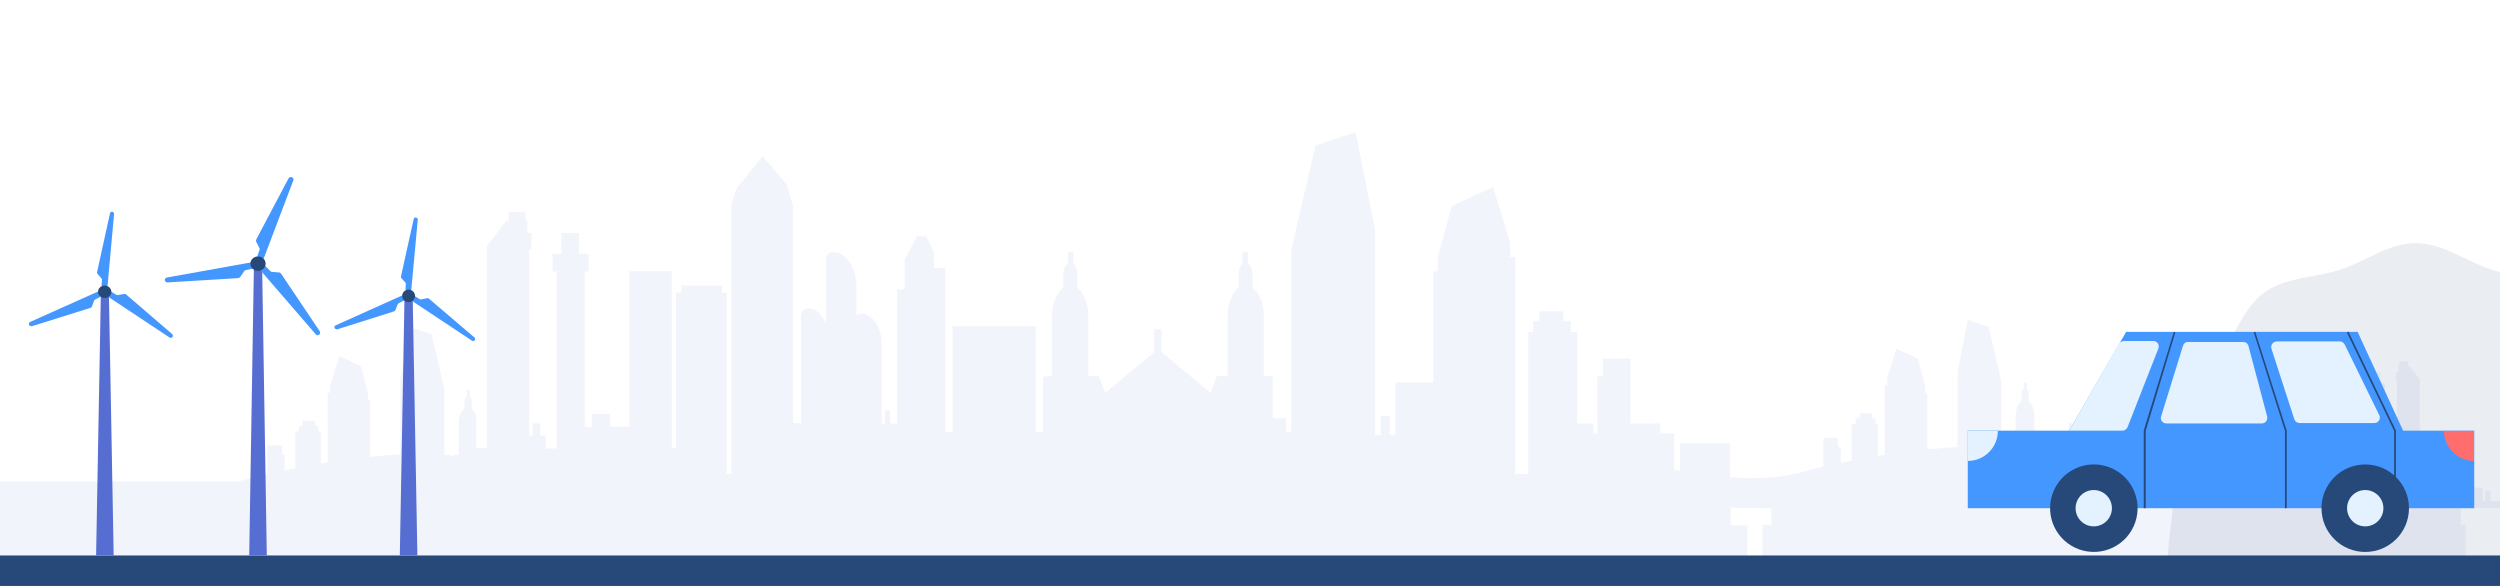
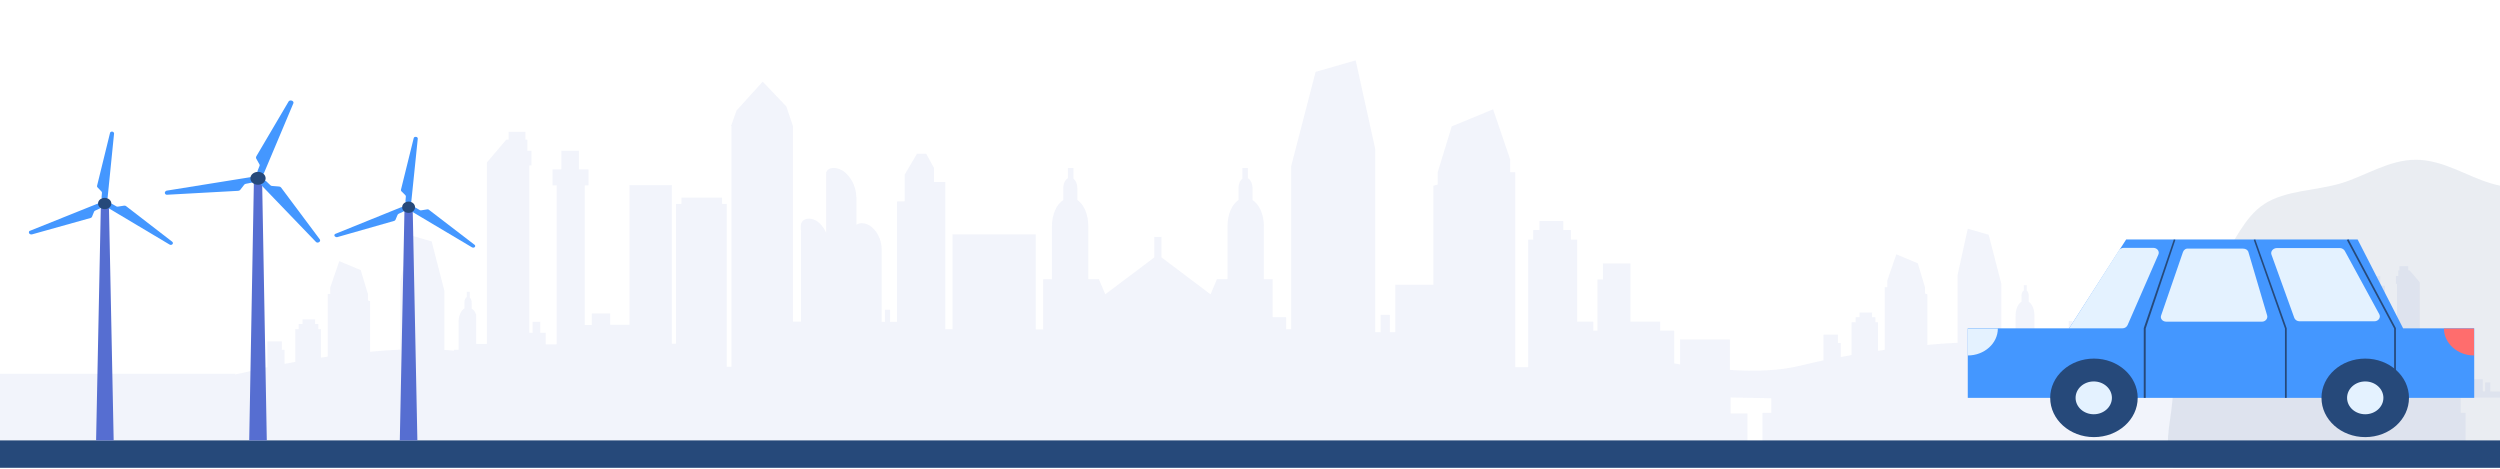
- <svg xmlns="http://www.w3.org/2000/svg" xmlns:xlink="http://www.w3.org/1999/xlink" version="1.1" id="Layer_1" x="0px" y="0px" viewBox="0 0 1280 300" style="enable-background:new 0 0 1280 300;" xml:space="preserve">
+ <svg xmlns="http://www.w3.org/2000/svg" xmlns:xlink="http://www.w3.org/1999/xlink" version="1.1" id="Layer_1" x="0px" y="0px" viewBox="0 0 1280 240" style="enable-background:new 0 0 1280 240;" xml:space="preserve">
  <style type="text/css">
	.st0{opacity:8.000000e-02;clip-path:url(#SVGID_2_);fill:#5870C9;enable-background:new    ;}
	.st1{opacity:0.1;clip-path:url(#SVGID_4_);}
	.st2{fill:#26497A;}
	.st3{clip-path:url(#SVGID_6_);fill:#26497A;}
	.st4{fill:#4497FF;}
	.st5{fill:#E4F2FF;}
	.st6{fill:#FF6D6D;}
	.st7{fill:#566ED1;}
</style>
  <g>
-     <defs>
-       <rect id="SVGID_1_" width="1280" height="300" />
-     </defs>
-     <clipPath id="SVGID_2_">
-       <use xlink:href="#SVGID_1_" style="overflow:visible;" />
-     </clipPath>
-     <path class="st0" d="M1275,256.5v-5.1h-2.6v5.1h-1.2v-6.9H1261v3.2h-1.2v-3.2h-2.7v3.2h-1.2v-15.6h-5.8v8.6h-3.6v2.3h-7.6v-53.9   l0,0l-5.3-6.9v3.3l0,0v-3.2h-0.6v-2.3h-4.5v2.3h-0.6v3.2h-0.6h-0.6v4.4h0.6v26.4c-1.9-1.3-4.4-2.3-7.3-3.3V201h1.1v-4.8h-1.1h-1.3   v-5.5h-4.7v5.5h-1.6h-1v4.8h1v15.3c-3.8-0.8-7.8-1.4-11.9-2V201h-11.3v11.8c-0.4-0.1-0.8-0.1-1.1-0.1v-5.9h-1.4v-1.9h-10.8v1.9   h-1.2v4.1c-0.4-0.1-0.8-0.1-1.2-0.1v-27.2h0.1l-1.4-4.6l-7-8.6l-6.3,7.3l-1.8,5.8l0,0v27.2c-1.2,0.1-2.5,0.2-3.7,0.3   c-0.5-0.1-1,0-1.6,0.1c-1.2,0.1-2.3,0.2-3.5,0.4V198c0-0.1,0-0.1,0-0.1v-0.1v-0.4l0,0c-0.4-2.1-3.3-2-5.2-0.1c-2,2.1-2.8,4.8-2.9,7   c0,0.1,0,0.1,0,0.1l0,0v8.1c-0.1,0-0.2,0-0.2,0c-0.9-0.6-2.3-0.4-3.4,0.5c-2.4,0.4-4.7,0.8-7.2,1.2v-8.5h-2v-4.1l0,0v-3.8l-3.3-6.2   h-2.4l-2.1,4.2v4.2h-3v16.6c-0.6,0.1-1.3,0.3-1.9,0.4v-1.4h-22.2v6.2c-1.5,0.3-2.9,0.6-4.3,1v-9.5c0-0.1,0-0.2,0-0.2   c0-3.5-1.2-6.4-3-7.7v-3.5c0-1.4-0.5-2.6-1.2-3v-3h-1.5v3.2c-0.6,0.5-1,1.6-1,2.9v3.5c-1.7,1.3-2.9,4.2-2.9,7.6v0.1l0,0V225   c-4.1,0.9-8.1,1.7-11.8,2.5l-5.8-4.9v-6.1l0,0h-1.8l0,0v6.1l-9.3,7.8c-1.7,0.2-3.3,0.4-4.8,0.5l-0.7-1.9h-2.8v-15.8l0,0v-0.1   c0-3.4-1.2-6.4-2.9-7.6V202c0-1.2-0.4-2.3-1-2.9v-3.2h-1.5v3c-0.7,0.4-1.2,1.6-1.2,3v3.5c-1.8,1.2-3,4.2-3,7.7c0,0.1,0,0.1,0,0.2   V229h-2.4v0.6c-1.6-0.2-3.2-0.4-4.9-0.5v-33.8l0,0l-6.5-28l-10.7-3.4l-5.2,26.3l0,0v5.1v4.8v28.8c-5,0.2-10.2,0.7-15.5,1.2v-28.8   l-1.2-0.4v-3.6l0,0l-3.7-13.7l-11-5.1l0,0l0,0l0,0v0.1l-4.6,14.8h7.2l0,0l0,0h-7.2v3.8H965v35.7c-1.2,0.2-2.3,0.4-3.5,0.6v-16.3   h-1.3v-2.9h-1.7v-2.7h-6.4v2.7h-2v2.9H948v18.7c-1.8,0.4-3.7,0.7-5.5,1.1v-8H941v-4.8h-7.4v4.8v9.9c-4.2,1-8.1,2-11.7,3   c-10.6,2.9-23.3,3.4-36.2,2.5V227h-25.5v14.2c-1-0.2-2-0.4-3-0.6v-18.7H850v-5.1h-15.2v-24.1v-9.1h-14.1v9.1h-2.8v29.2h-2.1v-5.1   h-8.3V170h-3.2v-5.5h-3.9v-5.1h-12.2v5.1H785v5.5h-2.6v72.7h-6.6V131.6h-2.6v-7.3h-13.9l0,0l0,0h13.9l-8.7-28.4v-0.1h-0.1l0,0l0,0   l-21.1,9.7l-7.2,26.2l0,0v7l-2.2,0.7v56.4h-19.5v27h-2.8v-9.9h-4.7v9.9h-2.8V221v-84v-9v-9.8l0,0l-10-50.4l-20.5,6.6L661.1,128l0,0   v93.1h-2.6v-6.9h-6.9v-21.6h-4.5v-30.1c0-0.1,0-0.2,0-0.3c0-6.7-2.4-12.4-5.8-14.8v-6.7c0-2.6-1-4.9-2.4-5.8v-5.8h-2.8v6.1   c-1.2,1-2,3.1-2,5.5v6.7c-3.3,2.5-5.6,8.1-5.6,14.7c0,0.1,0,0.1,0,0.1l0,0v30.3h-5.4l-3.3,8.7l-25.1-21v-11.7h-0.1h-3.5H591v11.7   l-25.1,21l-3.3-8.7h-5.4v-30.3l0,0c0-0.1,0-0.1,0-0.1c0-6.6-2.3-12.2-5.6-14.7v-6.7c0-2.4-0.8-4.5-2-5.5v-6.1h-2.8v5.8   c-1.4,0.9-2.4,3.1-2.4,5.8v6.7c-3.4,2.4-5.8,8.1-5.8,14.8c0,0.1,0,0.3,0,0.5v30h-4.5v28.6h-3.8V167h-42.6v54.1H484v-84h-5.8v-8   l-4-8.1h-4.7l-6.3,11.9v7.4v0.1v7.8h-3.9v68.7h-3.6V210h-2.6v6.9h-1.7v-41.3l0,0c0-4-1.3-9-4.9-12.6c-2.5-2.5-6-3.1-8-1.5v-15.9   h-0.1c0-0.1,0-0.2,0-0.3c-0.1-4.2-1.6-9.4-5.5-13.4c-3.6-3.7-9.2-3.9-10,0.2h0.1v0.8c0,0.1,0,0.2,0,0.2c0,0.1,0,0.2,0,0.3V166   c-0.8-2.1-2-4-3.6-5.7c-3.5-3.6-9.3-3.2-9.4,1.8c0,1.3,0,2.4,0.2,3.5h-0.1v51.1H406V105.3l0,0l-3.4-11.2L390.5,80l-13.4,16.5   l-2.8,8.8h0.2v137.3h-2.4v-92.8h-2.4v-3.6h-20.8v3.6h-2.8V251l0,0v-21.5H344v-90.6h-21.7v79.6h-9.9V212H303v6.6h-3.6V139h1.9v-9.1   h-1.9h-3v-10.6h-9v10.6H285h-2.1v9.1h2.1v90.6h-5.6V223h-2.8v-6.2h-3.9v6.2H271v-95.3h1.1v-8.4H271h-1V113h-1v-4.4h-8.6v4.4h-1.1   v6.2l0,0v-6.3l-10.1,13.3h0.1v103.3h-5.5v-16.7c-0.5-1.6-1.3-2.8-2.3-3.5v-3.5c0-1.2-0.4-2.3-1-2.9v-3.2H239v3   c-0.7,0.4-1.2,1.6-1.2,3v3.5c-1.8,1.2-3,4.2-3,7.7c0,0.1,0,0.1,0,0.2v15.7h-2.4v0.6c-1.6-0.2-3.2-0.4-4.9-0.5v-33.8l0,0l-6.5-28   l-10.7-3.4L205,194l0,0v5.1v4.8v28.8c-5,0.2-10.2,0.7-15.5,1.2v-28.8l-1.1-0.4v-3.6l0,0l-3.7-13.7l-11-5.1l0,0l0,0l0,0v0.1   l-4.6,14.8h7.2l0,0l0,0h-7.2v3.8h-1.3v35.7c-1.2,0.2-2.3,0.4-3.5,0.6V221H163v-2.9h-1.7v-2.7h-6.4v2.7h-2v2.9h-1.7v18.7   c-1.9,0.4-3.7,0.7-5.5,1.1v-8h-1.4V228h-7.4v4.8v9.9c-4.1,1-8.1,2-11.7,3c-1.6,0.4-3.2,0.8-4.8,1.1v-0.3H-2.3   c-0.4,0.1-0.8,0.2-1.3,0.2v41.9h123.4v0.2h123.6V300h651.3v-31h-8.6v-9.1l20.8,0.4v8.4h-4.5v16.2h4.5h353h2.5v-16.2h-2.5V260h12.5   h2.6h8.6v-3.4h-8.6V256.5z" />
-   </g>
-   <g>
-     <defs>
-       <rect id="SVGID_3_" width="1280" height="300" />
-     </defs>
-     <clipPath id="SVGID_4_">
-       <use xlink:href="#SVGID_3_" style="overflow:visible;" />
-     </clipPath>
-     <g class="st1">
-       <path class="st2" d="M1361.3,256.3c0-13.8,5-28.2,1-40.7c-4.2-12.9-16.9-21.6-24.7-32.4c-7.9-10.9-12.3-25.6-23.2-33.5    c-10.8-7.8-26.1-7.5-39-11.7c-12.5-4.1-24.6-13.5-38.5-13.5s-26,9.4-38.5,13.5c-12.9,4.2-28.2,3.9-39,11.7    c-10.9,7.9-15.3,22.6-23.2,33.5c-7.8,10.7-20.5,19.5-24.7,32.4c-4.1,12.5,1,26.9,1,40.7c0,13.8-5,28.2-1,40.7    c4.2,12.9,16.9,21.6,24.7,32.4c7.9,10.9,12.3,25.6,23.2,33.5c10.8,7.8,26.1,7.5,39,11.7c12.5,4.1,24.6,13.5,38.5,13.5    s26-9.4,38.5-13.5c12.9-4.2,28.2-3.9,39-11.7c10.9-7.9,15.3-22.6,23.2-33.5c7.8-10.7,20.5-19.5,24.7-32.4    C1366.3,284.5,1361.3,270.1,1361.3,256.3z" />
-     </g>
-   </g>
-   <g>
-     <defs>
-       <rect id="SVGID_5_" width="1280" height="300" />
-     </defs>
-     <clipPath id="SVGID_6_">
-       <use xlink:href="#SVGID_5_" style="overflow:visible;" />
-     </clipPath>
-     <rect y="284.4" class="st3" width="1280" height="15.6" />
-   </g>
-   <g>
    <g>
-       <polygon class="st4" points="1230.4,220.5 1207.1,169.9 1088.6,169.9 1059.4,220.5 1007.5,220.5 1007.5,260.2 1266.8,260.2     1266.8,220.5   " />
-       <path class="st5" d="M1007.5,236L1007.5,236c8.5,0,15.4-6.9,15.4-15.4l0,0h-15.4V236z" />
-       <path class="st5" d="M1084.9,176l-25.5,44.5h27.3c1.1,0,2.1-0.7,2.6-1.8l15.8-40.3c0.7-1.8-0.6-3.8-2.6-3.8h-15.1    C1086.3,174.7,1085.5,175.2,1084.9,176z" />
-       <path class="st5" d="M1117.7,177l-11.2,36.2c-0.6,1.8,0.7,3.6,2.7,3.6h48.9c1.8,0,3.1-1.8,2.7-3.5l-9.6-36.2c-0.3-1.2-1.4-2-2.7-2    h-28.1C1119.2,174.9,1118.1,175.8,1117.7,177z" />
-       <path class="st5" d="M1163,178.6l11.7,36.1c0.4,1.1,1.5,1.9,2.6,1.9h38.4c2,0,3.4-2.1,2.5-4l-17.7-36.2c-0.5-0.9-1.5-1.6-2.5-1.6    h-32.3C1163.7,174.9,1162.4,176.8,1163,178.6z" />
-       <g>
-         <polygon class="st2" points="1170.8,260.2 1169.9,260.2 1169.9,220.6 1153.9,170.1 1154.7,169.9 1170.8,220.5    " />
-       </g>
-       <ellipse transform="matrix(0.329 -0.9443 0.9443 0.329 473.7175 1186.998)" class="st2" cx="1072.1" cy="260.1" rx="22.4" ry="22.4" />
-       <circle class="st5" cx="1072" cy="260.2" r="9.3" />
-       <g>
-         <polygon class="st2" points="1098.6,260.2 1097.6,260.2 1097.6,220.4 1113,169.9 1113.8,170.1 1098.6,220.6    " />
-       </g>
-       <g>
-         <polygon class="st2" points="1226.7,247.3 1225.8,247.3 1225.8,220.6 1201.6,170.2 1202.4,169.8 1226.7,220.4    " />
-       </g>
-       <circle class="st2" cx="1211" cy="260.2" r="22.4" />
-       <circle class="st5" cx="1211" cy="260.2" r="9.3" />
-       <path class="st6" d="M1266.7,236L1266.7,236v-15.4h-15.4l0,0C1251.3,229.1,1258.3,236,1266.7,236z" />
+       <defs>
+         <rect id="SVGID_1_" y="-30" width="1280" height="269.5" />
+       </defs>
+       <clipPath id="SVGID_2_">
+         <use xlink:href="#SVGID_1_" style="overflow:visible;" />
+       </clipPath>
+       <path class="st0" d="M1275,200.4v-4.6h-2.6v4.6h-1.2v-6.2H1261v2.9h-1.2v-2.9h-2.7v2.9h-1.2v-14h-5.8v7.7h-3.6v2.1h-7.6v-48.4l0,0    l-5.3-6.2v3l0,0v-2.9h-0.6v-2.1h-4.5v2.1h-0.6v2.9h-0.6h-0.6v4h0.6v23.7c-1.9-1.2-4.4-2.1-7.3-3v-15.4h1.1v-4.3h-1.1h-1.3v-4.9    h-4.7v4.9h-1.6h-1v4.3h1v13.7c-3.8-0.7-7.8-1.3-11.9-1.8v-11.9h-11.3v10.6c-0.4-0.1-0.8-0.1-1.1-0.1v-5.3h-1.4v-1.7h-10.8v1.7    h-1.2v3.7c-0.4-0.1-0.8-0.1-1.2-0.1v-24.4h0.1l-1.4-4.1l-7-7.7l-6.3,6.6l-1.8,5.2l0,0v24.4c-1.2,0.1-2.5,0.2-3.7,0.3    c-0.5-0.1-1,0-1.6,0.1c-1.2,0.1-2.3,0.2-3.5,0.4v-12.1c0-0.1,0-0.1,0-0.1v-0.1v-0.4l0,0c-0.4-1.9-3.3-1.8-5.2-0.1    c-2,1.9-2.8,4.3-2.9,6.3c0,0.1,0,0.1,0,0.1l0,0v7.3c-0.1,0-0.2,0-0.2,0c-0.9-0.5-2.3-0.4-3.4,0.4c-2.4,0.4-4.7,0.7-7.2,1.1v-7.6    h-2v-3.7l0,0v-3.4l-3.3-5.6h-2.4l-2.1,3.8v3.8h-3v14.9c-0.6,0.1-1.3,0.3-1.9,0.4v-1.3h-22.2v5.6c-1.5,0.3-2.9,0.5-4.3,0.9v-8.5    c0-0.1,0-0.2,0-0.2c0-3.1-1.2-5.7-3-6.9v-3.1c0-1.3-0.5-2.3-1.2-2.7V146h-1.5v2.9c-0.6,0.4-1,1.4-1,2.6v3.1    c-1.7,1.2-2.9,3.8-2.9,6.8v0.1l0,0v10.6c-4.1,0.8-8.1,1.5-11.8,2.2l-5.8-4.4v-5.5l0,0h-1.8l0,0v5.5l-9.3,7    c-1.7,0.2-3.3,0.4-4.8,0.4l-0.7-1.7h-2.8v-14.2l0,0v-0.1c0-3.1-1.2-5.7-2.9-6.8v-3.1c0-1.1-0.4-2.1-1-2.6V146h-1.5v2.7    c-0.7,0.4-1.2,1.4-1.2,2.7v3.1c-1.8,1.1-3,3.8-3,6.9c0,0.1,0,0.1,0,0.2v14.1h-2.4v0.5c-1.6-0.2-3.2-0.4-4.9-0.4v-30.4l0,0    l-6.5-25.2l-10.7-3.1l-5.2,23.6l0,0v4.6v4.3v25.9c-5,0.2-10.2,0.6-15.5,1.1v-25.9l-1.2-0.4v-3.2l0,0l-3.7-12.3l-11-4.6l0,0l0,0    l0,0v0.1l-4.6,13.3h7.2l0,0l0,0h-7.2v3.4H965v32.1c-1.2,0.2-2.3,0.4-3.5,0.5v-14.6h-1.3v-2.6h-1.7v-2.4h-6.4v2.4h-2v2.6H948v16.8    c-1.8,0.4-3.7,0.6-5.5,1v-7.2H941v-4.3h-7.4v4.3v8.9c-4.2,0.9-8.1,1.8-11.7,2.7c-10.6,2.6-23.3,3.1-36.2,2.2v-15.6h-25.5v12.8    c-1-0.2-2-0.4-3-0.5v-16.8H850v-4.6h-15.2v-21.6v-8.2h-14.1v8.2h-2.8v26.2h-2.1v-4.6h-8.3v-42h-3.2v-4.9h-3.9v-4.6h-12.2v4.6H785    v4.9h-2.6V188h-6.6V88.2h-2.6v-6.6h-13.9l0,0l0,0h13.9l-8.7-25.5v-0.1h-0.1l0,0l0,0l-21.1,8.7l-7.2,23.5l0,0v6.3l-2.2,0.6v50.7    h-19.5v24.3h-2.8v-8.9h-4.7v8.9h-2.8v-1.6V93.1V85v-8.8l0,0l-10-45.3l-20.5,5.9L661.1,85l0,0v83.6h-2.6v-6.2h-6.9V143h-4.5v-27    c0-0.1,0-0.2,0-0.3c0-6-2.4-11.1-5.8-13.3v-6c0-2.3-1-4.4-2.4-5.2V86h-2.8v5.5c-1.2,0.9-2,2.8-2,4.9v6c-3.3,2.2-5.6,7.3-5.6,13.2    c0,0.1,0,0.1,0,0.1l0,0v27.2h-5.4l-3.3,7.8l-25.1-18.9v-10.5h-0.1h-3.5H591v10.5l-25.1,18.9l-3.3-7.8h-5.4v-27.2l0,0    c0-0.1,0-0.1,0-0.1c0-5.9-2.3-11-5.6-13.2v-6c0-2.2-0.8-4-2-4.9V86h-2.8v5.2c-1.4,0.8-2.4,2.8-2.4,5.2v6    c-3.4,2.2-5.8,7.3-5.8,13.3c0,0.1,0,0.3,0,0.4v26.9h-4.5v25.7h-3.8V120h-42.6v48.6H484V93.2h-5.8V86l-4-7.3h-4.7l-6.3,10.7V96v0.1    v7h-3.9v61.7h-3.6v-6.2h-2.6v6.2h-1.7v-37.1l0,0c0-3.6-1.3-8.1-4.9-11.3c-2.5-2.2-6-2.8-8-1.3v-14.3h-0.1c0-0.1,0-0.2,0-0.3    c-0.1-3.8-1.6-8.4-5.5-12c-3.6-3.3-9.2-3.5-10,0.2h0.1v0.7c0,0.1,0,0.2,0,0.2c0,0.1,0,0.2,0,0.3v29.3c-0.8-1.9-2-3.6-3.6-5.1    c-3.5-3.2-9.3-2.9-9.4,1.6c0,1.2,0,2.2,0.2,3.1h-0.1v45.9H406V64.6l0,0l-3.4-10.1l-12.1-12.7l-13.4,14.8l-2.8,7.9h0.2v123.3h-2.4    v-83.4h-2.4v-3.2h-20.8v3.2h-2.8v90.9l0,0v-19.3H344V94.8h-21.7v71.5h-9.9v-5.8H303v5.9h-3.6V94.9h1.9v-8.2h-1.9h-3v-9.5h-9v9.5    H285h-2.1v8.2h2.1v81.4h-5.6v-5.9h-2.8v-5.6h-3.9v5.6H271V84.7h1.1v-7.5H271h-1v-5.7h-1v-4h-8.6v4h-1.1v5.6l0,0v-5.7l-10.1,11.9    h0.1v92.8h-5.5v-15c-0.5-1.4-1.3-2.5-2.3-3.1v-3.1c0-1.1-0.4-2.1-1-2.6v-2.9H239v2.7c-0.7,0.4-1.2,1.4-1.2,2.7v3.1    c-1.8,1.1-3,3.8-3,6.9c0,0.1,0,0.1,0,0.2v14.1h-2.4v0.5c-1.6-0.2-3.2-0.4-4.9-0.4v-30.4l0,0l-6.5-25.2l-10.7-3.1l-5.3,23.6l0,0    v4.6v4.3V179c-5,0.2-10.2,0.6-15.5,1.1v-25.9l-1.1-0.4v-3.2l0,0l-3.7-12.3l-11-4.6l0,0l0,0l0,0v0.1l-4.6,13.3h7.2l0,0l0,0h-7.2    v3.4h-1.3v32.1c-1.2,0.2-2.3,0.4-3.5,0.5v-14.6H163v-2.6h-1.7v-2.4h-6.4v2.4h-2v2.6h-1.7v16.8c-1.9,0.4-3.7,0.6-5.5,1v-7.2h-1.4    v-4.3h-7.4v4.3v8.9c-4.1,0.9-8.1,1.8-11.7,2.7c-1.6,0.4-3.2,0.7-4.8,1v-0.3H-2.3c-0.4,0.1-0.8,0.2-1.3,0.2v37.6h123.4v0.2h123.6    v10.1h651.3v-27.8h-8.6v-8.2l20.8,0.4v7.5h-4.5v14.6h4.5h353h2.5v-14.6h-2.5v-7.8h12.5h2.6h8.6v-3.1L1275,200.4L1275,200.4    L1275,200.4z" />
    </g>
  </g>
  <g>
    <g>
-       <path class="st7" d="M58.2,284.4l-2.4-132.1c0-1.1-0.9-2-2.1-2l0,0c-1.2,0-2.1,0.9-2.1,2l-2.4,132.1H58.2z" />
-       <path class="st7" d="M213.7,284.4l-2.4-132.1c0-1.1-0.9-2-2.1-2l0,0c-1.2,0-2.1,0.9-2.1,2l-2.4,132.1H213.7z" />
-       <path class="st7" d="M136.6,284.4L134.2,136c0-1.1-0.9-2-2.1-2l0,0c-1.2,0-2.1,0.9-2.1,2l-2.4,148.4H136.6z" />
-       <path class="st4" d="M58.2,108.9L58.2,108.9c0.2,0.2,0.2,0.5,0.2,0.7l-3.3,36.5c-0.1,0.6-0.6,1-1.2,1h-0.7c-0.7,0-1.2-0.5-1.2-1.2    l0.2-2.6c0-0.2-0.1-0.6-0.2-0.7l-2.1-2.4c-0.2-0.2-0.3-0.6-0.2-0.9l6.6-30C56.4,108.3,57.7,108.1,58.2,108.9z" />
-       <path class="st4" d="M87.5,173L87.5,173c-0.2,0-0.5-0.1-0.7-0.2l-31.2-20.7c-0.5-0.3-0.7-0.9-0.3-1.5l0.3-0.7    c0.3-0.6,1.1-0.7,1.6-0.4l2.3,1.4c0.2,0.2,0.6,0.2,0.8,0.2l3.2-0.6c0.3-0.1,0.7,0,1,0.2L88.1,171C88.9,171.8,88.5,172.9,87.5,173z    " />
-       <path class="st4" d="M14.9,165.3L14.9,165.3c0.1-0.2,0.3-0.4,0.6-0.5l34.4-15.4c0.5-0.2,1.2-0.1,1.5,0.4l0.3,0.7    c0.3,0.6,0.1,1.2-0.5,1.6l-2.4,1.2c-0.2,0.1-0.5,0.3-0.6,0.6l-1.1,3c-0.1,0.3-0.4,0.6-0.7,0.7l-30,9.4    C15.3,167.2,14.5,166.3,14.9,165.3z" />
-       <ellipse class="st2" cx="53.6" cy="149.4" rx="3.4" ry="3.2" />
+       <defs>
+         <rect id="SVGID_3_" y="-30" width="1280" height="269.5" />
+       </defs>
+       <clipPath id="SVGID_4_">
+         <use xlink:href="#SVGID_3_" style="overflow:visible;" />
+       </clipPath>
+       <g class="st1">
+         <path class="st2" d="M1361.3,200.2c0-12.4,5-25.3,1-36.6c-4.2-11.6-16.9-19.4-24.7-29.1c-7.9-9.8-12.3-23-23.2-30.1     c-10.8-7-26.1-6.7-39-10.5c-12.5-3.7-24.6-12.1-38.5-12.1s-26,8.4-38.5,12.1c-12.9,3.8-28.2,3.5-39,10.5     c-10.9,7.1-15.3,20.3-23.2,30.1c-7.8,9.6-20.5,17.5-24.7,29.1c-4.1,11.2,1,24.2,1,36.6c0,12.4-5,25.3-1,36.6     c4.2,11.6,16.9,19.4,24.7,29.1c7.9,9.8,12.3,23,23.2,30.1c10.8,7,26.1,6.7,39,10.5c12.5,3.7,24.6,12.1,38.5,12.1     s26-8.4,38.5-12.1c12.9-3.8,28.2-3.5,39-10.5c10.9-7.1,15.3-20.3,23.2-30.1c7.8-9.6,20.5-17.5,24.7-29.1     C1366.3,225.6,1361.3,212.6,1361.3,200.2z" />
+       </g>
    </g>
  </g>
  <g>
    <g>
-       <path class="st4" d="M213.7,111.8L213.7,111.8c0.2,0.2,0.2,0.5,0.2,0.7l-3.3,35.7c-0.1,0.6-0.5,1-1.1,1h-0.7    c-0.7,0-1.2-0.5-1.2-1.2l0.2-2.6c0-0.2-0.1-0.6-0.2-0.7l-2.1-2.3c-0.2-0.2-0.3-0.6-0.2-0.9l6.5-29.3    C211.9,111.3,213.1,111.1,213.7,111.8z" />
-       <path class="st4" d="M242.3,174.6L242.3,174.6c-0.2,0-0.5-0.1-0.7-0.2L211,154.1c-0.5-0.3-0.7-0.9-0.3-1.4l0.3-0.6    c0.3-0.5,1-0.7,1.6-0.4l2.2,1.4c0.2,0.2,0.5,0.2,0.8,0.2l3.1-0.6c0.3-0.1,0.7,0,0.9,0.2l23.2,19.8    C243.7,173.3,243.3,174.5,242.3,174.6z" />
-       <path class="st4" d="M171.3,167.1L171.3,167.1c0.1-0.2,0.3-0.4,0.5-0.5l33.6-15.1c0.5-0.2,1.2-0.1,1.4,0.4l0.3,0.6    c0.3,0.5,0.1,1.2-0.5,1.5l-2.4,1.2c-0.2,0.1-0.4,0.3-0.6,0.6l-1.1,2.9c-0.1,0.3-0.4,0.6-0.7,0.7l-29.1,9.2    C171.8,168.8,170.9,167.9,171.3,167.1z" />
-       <ellipse class="st2" cx="209.2" cy="151.5" rx="3.3" ry="3.2" />
+       <defs>
+         <rect id="SVGID_5_" y="-30" width="1280" height="269.5" />
+       </defs>
+       <clipPath id="SVGID_6_">
+         <use xlink:href="#SVGID_5_" style="overflow:visible;" />
+       </clipPath>
+       <rect y="225.5" class="st3" width="1280" height="14" />
    </g>
  </g>
  <g>
    <g>
-       <path class="st4" d="M162.4,171.6L162.4,171.6c-0.3-0.1-0.6-0.2-0.7-0.4l-28-32.4c-0.4-0.5-0.4-1.2,0.1-1.7l0.6-0.6    c0.5-0.5,1.4-0.5,1.9,0.1l2.1,2.2c0.2,0.2,0.5,0.4,0.8,0.4l3.7,0.3c0.4,0,0.7,0.2,1,0.6l19.8,29.5    C164.3,170.6,163.5,171.8,162.4,171.6z" />
-       <path class="st4" d="M84.7,142.5L84.7,142.5c0.2-0.2,0.5-0.4,0.7-0.4l42.9-7.7c0.7-0.1,1.3,0.2,1.5,0.9l0.2,0.7    c0.2,0.7-0.2,1.4-1,1.6l-3.1,0.7c-0.3,0.1-0.7,0.2-0.8,0.5l-2.1,3c-0.2,0.3-0.6,0.5-1,0.6l-36.3,2.2    C84.6,144.6,84,143.3,84.7,142.5z" />
-       <path class="st4" d="M150.2,91.5L150.2,91.5c0.1,0.2,0.1,0.6,0,0.8l-15,39.6c-0.2,0.7-0.9,1-1.6,0.7l-0.8-0.2    c-0.7-0.2-1.2-0.9-0.9-1.7l1-2.8c0.1-0.3,0.1-0.7-0.1-0.9l-1.6-3.2c-0.2-0.3-0.2-0.7,0-1.2l16.6-31.4    C148.3,90.4,149.8,90.5,150.2,91.5z" />
-       <ellipse class="st2" cx="132.1" cy="135" rx="3.9" ry="3.7" />
+       <polygon class="st4" points="1230.4,168.1 1207.1,122.6 1088.6,122.6 1059.4,168.1 1007.5,168.1 1007.5,203.7 1266.8,203.7     1266.8,168.1   " />
+       <path class="st5" d="M1007.5,182L1007.5,182c8.5,0,15.4-6.2,15.4-13.8l0,0h-15.4V182z" />
+       <path class="st5" d="M1084.9,128.1l-25.5,40h27.3c1.1,0,2.1-0.6,2.6-1.6l15.8-36.2c0.7-1.6-0.6-3.4-2.6-3.4h-15.1    C1086.3,126.9,1085.5,127.4,1084.9,128.1z" />
+       <path class="st5" d="M1117.7,129l-11.2,32.5c-0.6,1.6,0.7,3.2,2.7,3.2h48.9c1.8,0,3.1-1.6,2.7-3.1l-9.6-32.5    c-0.3-1.1-1.4-1.8-2.7-1.8h-28.1C1119.2,127.1,1118.1,127.9,1117.7,129z" />
+       <path class="st5" d="M1163,130.4l11.7,32.4c0.4,1,1.5,1.7,2.6,1.7h38.4c2,0,3.4-1.9,2.5-3.6l-17.7-32.5c-0.5-0.8-1.5-1.4-2.5-1.4    h-32.3C1163.7,127.1,1162.4,128.8,1163,130.4z" />
+       <g>
+         <polygon class="st2" points="1170.8,203.7 1169.9,203.7 1169.9,168.2 1153.9,122.8 1154.7,122.6 1170.8,168.1    " />
+       </g>
+       <ellipse class="st2" cx="1072.1" cy="203.7" rx="22.4" ry="20.1" />
+       <ellipse class="st5" cx="1072" cy="203.7" rx="9.3" ry="8.4" />
+       <g>
+         <polygon class="st2" points="1098.6,203.7 1097.6,203.7 1097.6,168 1113,122.6 1113.8,122.8 1098.6,168.2    " />
+       </g>
+       <g>
+         <polygon class="st2" points="1226.7,192.2 1225.8,192.2 1225.8,168.2 1201.6,122.9 1202.4,122.5 1226.7,168    " />
+       </g>
+       <ellipse class="st2" cx="1211" cy="203.7" rx="22.4" ry="20.1" />
+       <ellipse class="st5" cx="1211" cy="203.7" rx="9.3" ry="8.4" />
+       <path class="st6" d="M1266.7,182L1266.7,182v-13.8h-15.4l0,0C1251.3,175.8,1258.3,182,1266.7,182z" />
+     </g>
+   </g>
+   <g>
+     <g>
+       <path class="st7" d="M58.2,225.5l-2.4-118.7c0-1-0.9-1.8-2.1-1.8l0,0c-1.2,0-2.1,0.8-2.1,1.8l-2.4,118.7H58.2z" />
+       <path class="st7" d="M213.7,225.5l-2.4-118.7c0-1-0.9-1.8-2.1-1.8l0,0c-1.2,0-2.1,0.8-2.1,1.8l-2.4,118.7H213.7z" />
+       <path class="st7" d="M136.6,225.5l-2.4-133.3c0-1-0.9-1.8-2.1-1.8l0,0c-1.2,0-2.1,0.8-2.1,1.8l-2.4,133.3H136.6z" />
+       <path class="st4" d="M58.2,67.8L58.2,67.8c0.2,0.2,0.2,0.4,0.2,0.6l-3.3,32.8c-0.1,0.5-0.6,0.9-1.2,0.9h-0.7    c-0.7,0-1.2-0.4-1.2-1.1l0.2-2.3c0-0.2-0.1-0.5-0.2-0.6l-2.1-2.2c-0.2-0.2-0.3-0.5-0.2-0.8l6.6-26.9    C56.4,67.3,57.7,67.1,58.2,67.8z" />
+       <path class="st4" d="M87.5,125.4L87.5,125.4c-0.2,0-0.5-0.1-0.7-0.2l-31.2-18.6c-0.5-0.3-0.7-0.8-0.3-1.3l0.3-0.6    c0.3-0.5,1.1-0.6,1.6-0.4l2.3,1.3c0.2,0.2,0.6,0.2,0.8,0.2l3.2-0.5c0.3-0.1,0.7,0,1,0.2l23.6,18.2    C88.9,124.3,88.5,125.3,87.5,125.4z" />
+       <path class="st4" d="M14.9,118.5L14.9,118.5c0.1-0.2,0.3-0.4,0.6-0.4l34.4-13.8c0.5-0.2,1.2-0.1,1.5,0.4l0.3,0.6    c0.3,0.5,0.1,1.1-0.5,1.4l-2.4,1.1c-0.2,0.1-0.5,0.3-0.6,0.5l-1.1,2.7c-0.1,0.3-0.4,0.5-0.7,0.6l-30,8.4    C15.3,120.2,14.5,119.4,14.9,118.5z" />
+       <ellipse class="st2" cx="53.6" cy="104.2" rx="3.4" ry="2.9" />
+     </g>
+   </g>
+   <g>
+     <g>
+       <path class="st4" d="M213.7,70.4L213.7,70.4c0.2,0.2,0.2,0.4,0.2,0.6l-3.3,32.1c-0.1,0.5-0.5,0.9-1.1,0.9h-0.7    c-0.7,0-1.2-0.4-1.2-1.1l0.2-2.3c0-0.2-0.1-0.5-0.2-0.6l-2.1-2.1c-0.2-0.2-0.3-0.5-0.2-0.8l6.5-26.3    C211.9,70,213.1,69.8,213.7,70.4z" />
+       <path class="st4" d="M242.3,126.8L242.3,126.8c-0.2,0-0.5-0.1-0.7-0.2L211,108.4c-0.5-0.3-0.7-0.8-0.3-1.3l0.3-0.5    c0.3-0.4,1-0.6,1.6-0.4l2.2,1.3c0.2,0.2,0.5,0.2,0.8,0.2l3.1-0.5c0.3-0.1,0.7,0,0.9,0.2l23.2,17.8    C243.7,125.7,243.3,126.8,242.3,126.8z" />
+       <path class="st4" d="M171.3,120.1L171.3,120.1c0.1-0.2,0.3-0.4,0.5-0.4l33.6-13.6c0.5-0.2,1.2-0.1,1.4,0.4l0.3,0.5    c0.3,0.4,0.1,1.1-0.5,1.3l-2.4,1.1c-0.2,0.1-0.4,0.3-0.6,0.5l-1.1,2.6c-0.1,0.3-0.4,0.5-0.7,0.6l-29.1,8.3    C171.8,121.6,170.9,120.8,171.3,120.1z" />
+       <ellipse class="st2" cx="209.2" cy="106.1" rx="3.3" ry="2.9" />
+     </g>
+   </g>
+   <g>
+     <g>
+       <path class="st4" d="M162.4,124.2L162.4,124.2c-0.3-0.1-0.6-0.2-0.7-0.4l-28-29.1c-0.4-0.4-0.4-1.1,0.1-1.5l0.6-0.5    c0.5-0.4,1.4-0.4,1.9,0.1l2.1,2c0.2,0.2,0.5,0.4,0.8,0.4l3.7,0.3c0.4,0,0.7,0.2,1,0.5l19.8,26.5    C164.3,123.3,163.5,124.3,162.4,124.2z" />
+       <path class="st4" d="M84.7,98L84.7,98c0.2-0.2,0.5-0.4,0.7-0.4l42.9-6.9c0.7-0.1,1.3,0.2,1.5,0.8l0.2,0.6c0.2,0.6-0.2,1.3-1,1.4    l-3.1,0.6c-0.3,0.1-0.7,0.2-0.8,0.4l-2.1,2.7c-0.2,0.3-0.6,0.4-1,0.5l-36.3,2C84.6,99.9,84,98.7,84.7,98z" />
+       <path class="st4" d="M150.2,52.2L150.2,52.2c0.1,0.2,0.1,0.5,0,0.7l-15,35.6c-0.2,0.6-0.9,0.9-1.6,0.6l-0.8-0.2    c-0.7-0.2-1.2-0.8-0.9-1.5l1-2.5c0.1-0.3,0.1-0.6-0.1-0.8l-1.6-2.9c-0.2-0.3-0.2-0.6,0-1.1l16.6-28.2    C148.3,51.2,149.8,51.3,150.2,52.2z" />
+       <ellipse class="st2" cx="132.1" cy="91.3" rx="3.9" ry="3.3" />
    </g>
  </g>
</svg>
